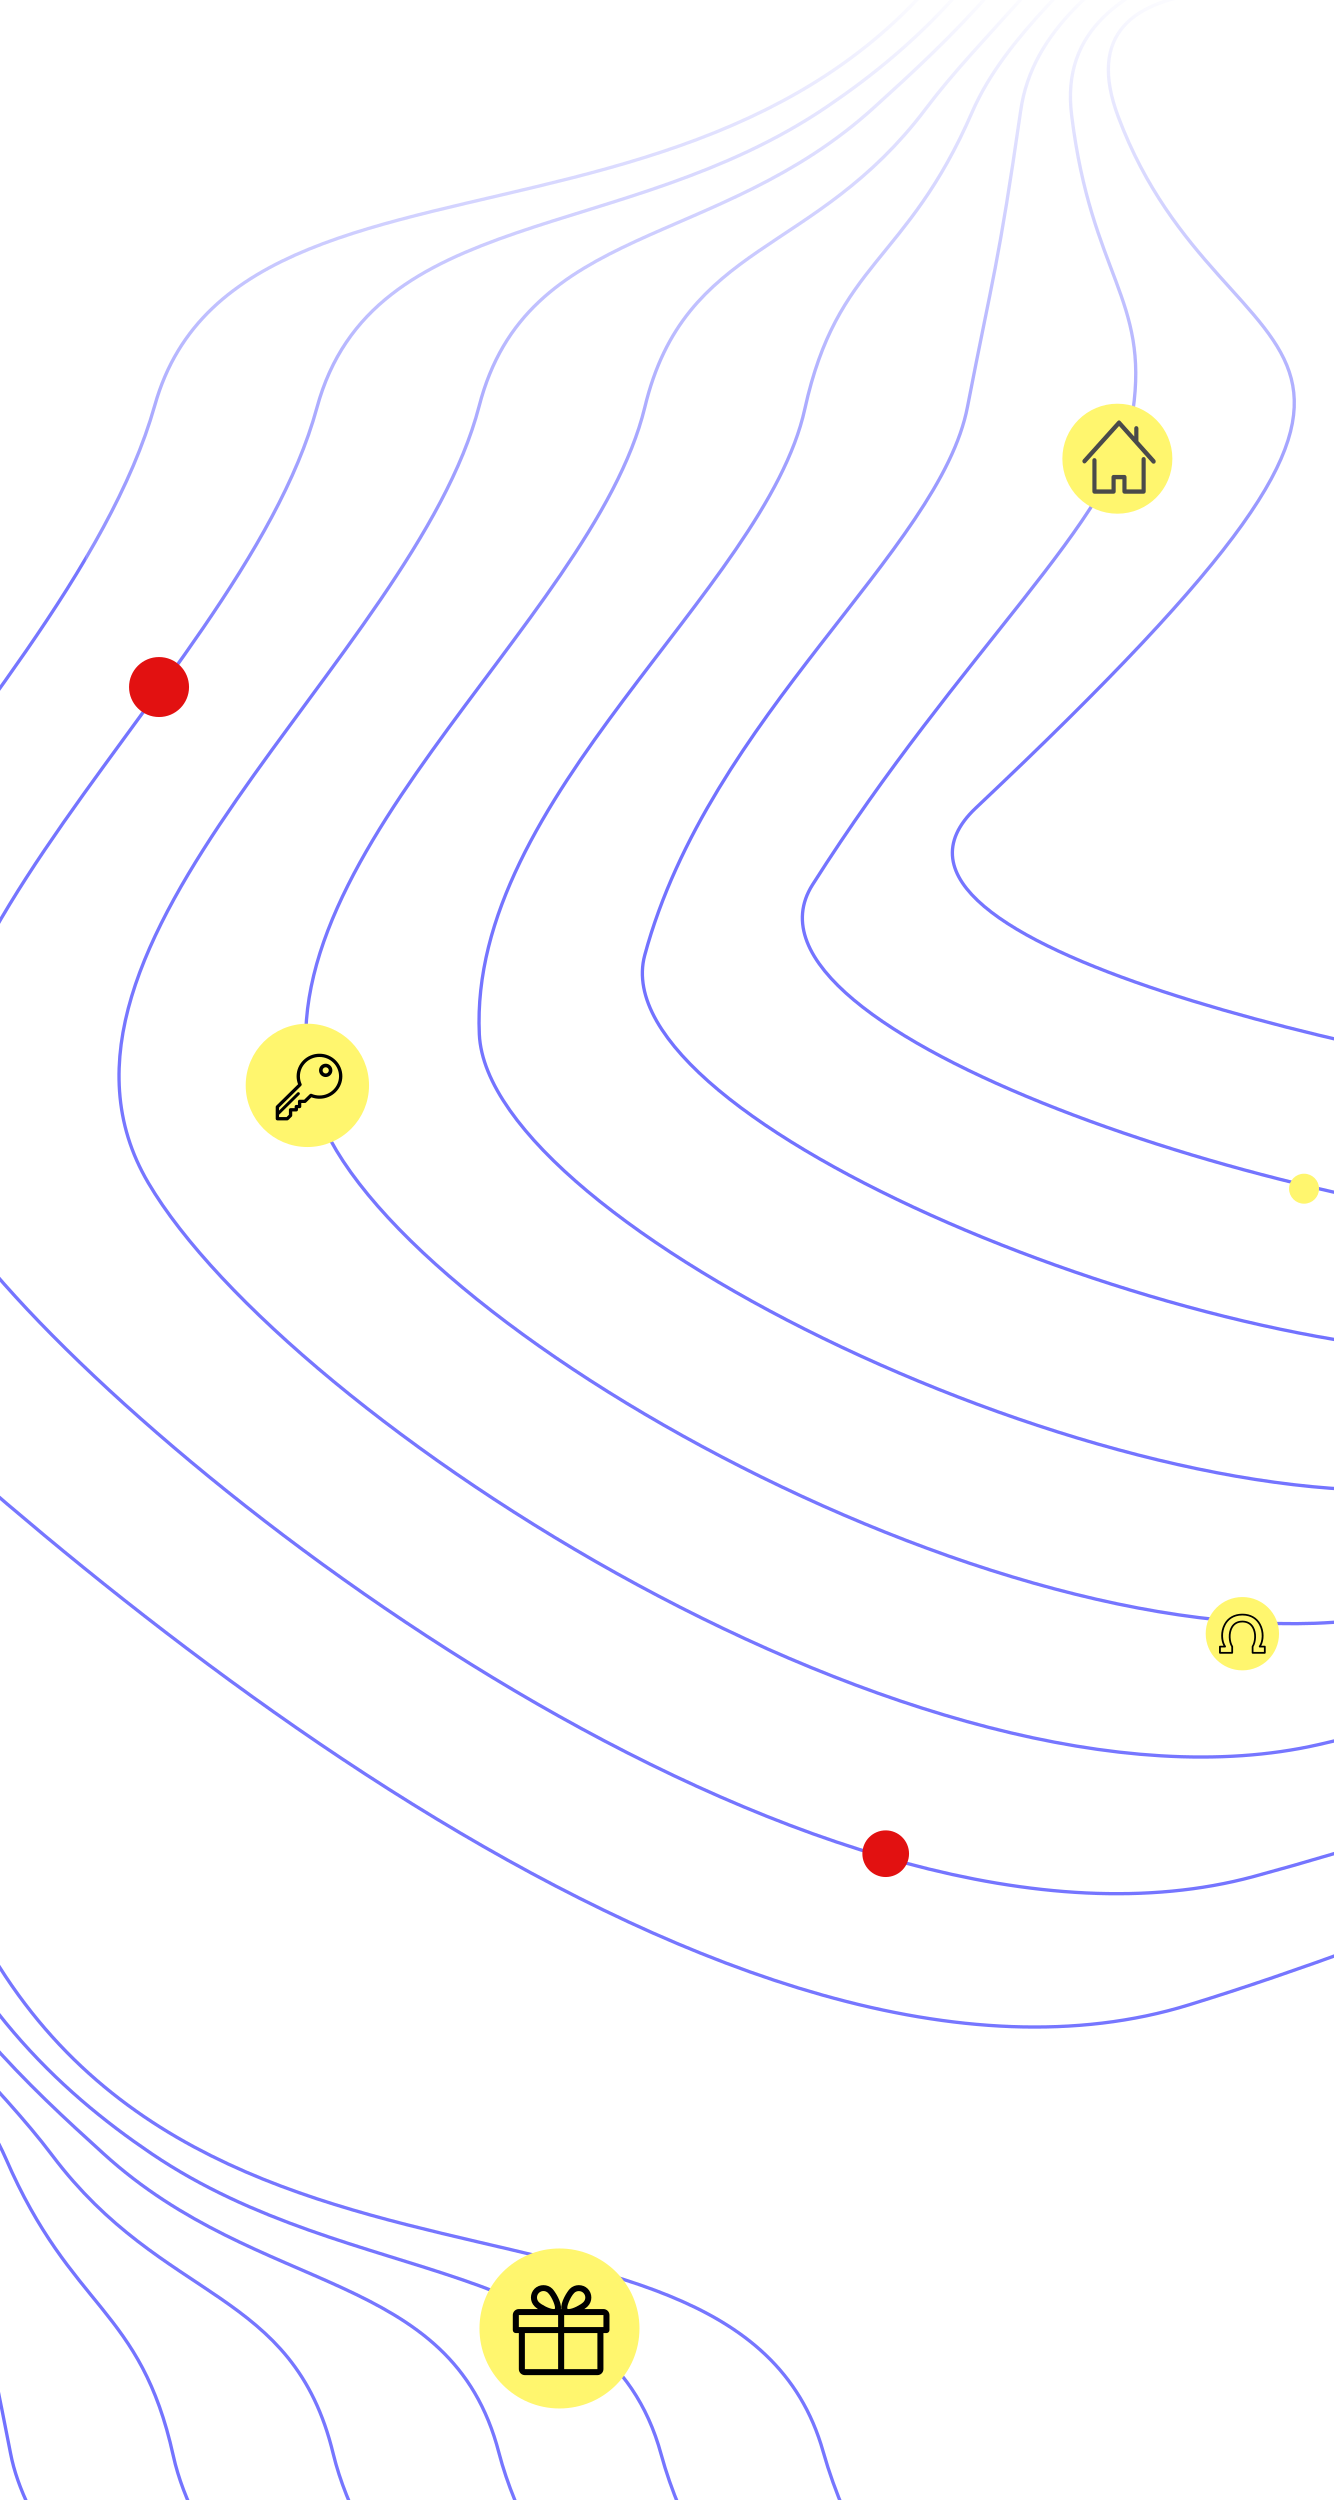
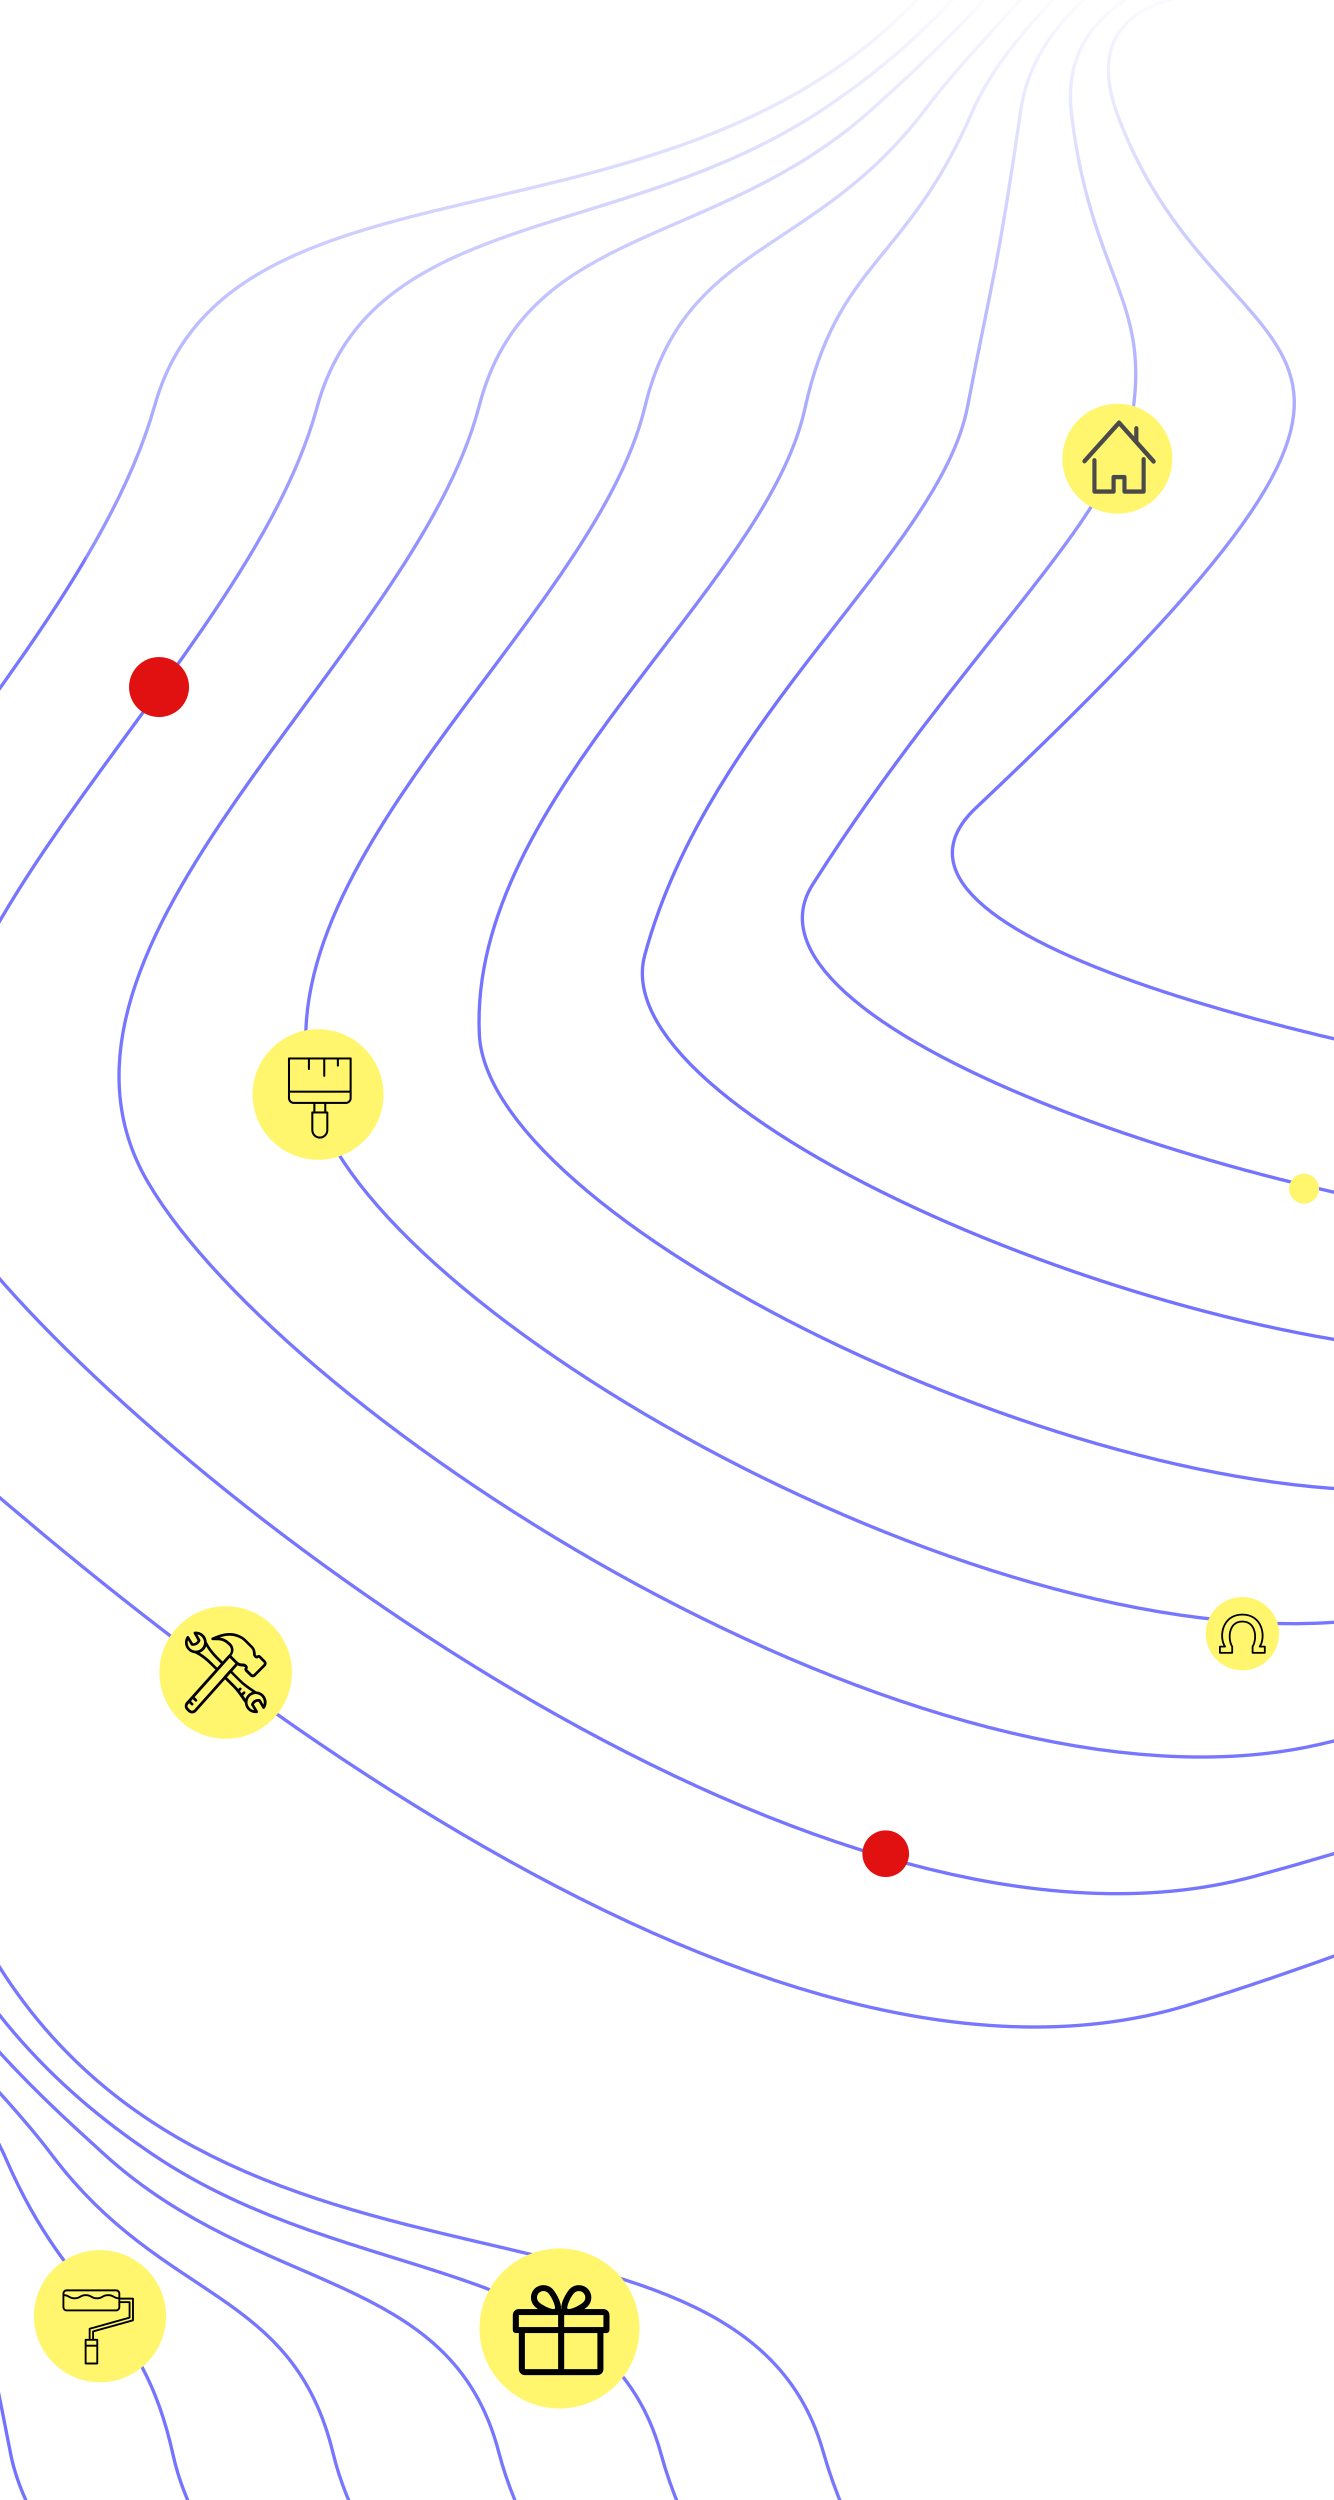
<svg xmlns="http://www.w3.org/2000/svg" xmlns:xlink="http://www.w3.org/1999/xlink" width="400" height="750" viewBox="0 0 400 750" version="1.1" id="svg250">
  <defs id="defs142">
    <linearGradient x1="0.5" y1="0.932" x2="0.5" y2="0" id="linearGradient-1">
      <stop stop-color="#FFFFFF" stop-opacity="0" offset="0%" id="stop137" />
      <stop stop-color="#FFFFFF" offset="100%" id="stop139" />
    </linearGradient>
    <linearGradient xlink:href="#linearGradient-1" id="linearGradient256" x1="146.202" y1="272.498" x2="146.202" y2="0" gradientTransform="scale(1.282473,0.7797435)" gradientUnits="userSpaceOnUse" />
    <linearGradient xlink:href="#linearGradient-1" id="linearGradient258" x1="146.202" y1="1222.81" x2="146.202" y2="950.312" gradientTransform="scale(1.282473,0.7797435)" gradientUnits="userSpaceOnUse" />
  </defs>
  <g id="3-вариант" style="fill:none;fill-rule:evenodd;stroke:none;stroke-width:1" transform="translate(25.7105,-5.888565)">
    <g id="Untitled-1" transform="matrix(-1,0,0,1,979,-224)" style="stroke:#3535ff">
      <path d="m 386.182,289.984 c 0,0 319.859,-123.099 283.07,-25.11 -32.497,86.761 -120.177,53.69 42.716,207.41 43.534,41.237 -126.309,76.758 -201.113,86.557 -74.804,9.799 -159.419,62.264 -179.448,-27.355 -20.03,-89.619 54.775,-241.502 54.775,-241.502 z" id="Shape" style="stroke-opacity:0.683" />
      <path d="m 361.453,248.87 c 0,0 204.027,-56.552 279.109,-31.44 27.544,9.187 45.906,21.437 42.642,47.161 -5.917,47.773 -23.259,54.919 -18.362,88.605 4.693,32.257 51.415,71.66 96.097,142.095 C 789.298,540 613.427,595.735 530.184,598.185 446.941,600.839 363.085,629.422 328.197,566.949 314.935,543.267 273.721,462.011 296.981,407.501 326.156,338.495 361.453,248.87 361.453,248.87 Z" id="path145" style="stroke-opacity:0.686" />
      <path d="m 337.073,206.818 c 0,0 239.867,-48.955 312.195,-0.204 25.335,17.134 45.767,32.229 49.24,56.502 6.742,46.711 8.377,49.771 15.937,88.731 8.173,43.04 77.436,92.811 96.846,164.611 13.485,50.179 -168.97,124.019 -261.116,119.328 -92.147,-4.692 -192.466,8.567 -225.361,-34.676 -24.518,-6.119 -109.309,-124.019 -74.575,-189.701 40.659,-76.696 86.834,-204.591 86.834,-204.591 z" id="path147" style="stroke-opacity:0.694" />
      <path d="m 312.443,166.251 c 0,0 275.562,-42.659 344.81,31.229 23.287,24.901 45.757,43.067 55.766,65.927 19.814,45.72 40.446,44.7 50.251,89.195 11.848,54.089 100.91,116.546 97.642,187.575 C 858.257,597.532 670.531,687.952 569.825,675.909 469.12,663.663 360.856,657.335 321.84,637.129 289.361,646.722 157.401,493.436 203.771,416.896 255.452,331.987 312.443,166.251 312.443,166.251 Z" id="path149" style="stroke-opacity:0.684" />
      <path d="m 287.246,124.511 c 0,0 311.929,-36.335 377.459,62.668 21.435,32.457 46.136,53.89 62.263,75.324 33.479,44.5 72.266,39.601 84.311,89.613 15.719,64.709 121.669,139.829 98.396,210.458 C 888.444,626.67 698.183,734.247 588.763,714.65 479.343,695.054 363.391,669.129 317.867,671.783 277.243,697.095 98.21,508.479 156.595,421.316 219.062,328.028 287.246,124.511 287.246,124.511 Z" id="path151" style="stroke-opacity:0.675" />
      <path d="m 263.434,83.23 c 0,0 348.801,-30.197 410.271,94.06 19.809,39.991 46.357,64.475 68.617,84.674 47.174,43.051 104.355,34.482 118.65,89.775 19.605,75.493 141.318,161.595 99.249,233.007 C 919.172,654.525 727.209,780.21 609.172,753.277 491.135,726.345 363.908,674.928 315.305,706.758 262.209,741.647 40.226,523.739 110.68,426.007 183.994,324.194 263.434,83.23 263.434,83.23 Z" id="path153" style="stroke-opacity:0.674" />
      <path d="m 239.019,42.401 c 0,0 385.718,-23.879 442.657,125.516 18.163,47.553 46.735,74.902 75.103,94.086 60.817,41.227 136.328,29.389 152.859,90.209 23.47,86.331 161.022,182.05 99.797,255.931 C 948.414,681.821 755.351,827.134 628.615,792.847 501.879,758.559 368.408,691.005 312.285,742.436 253.305,796.52 -18.126,539.569 64.528,431.196 148.202,320.986 239.019,42.401 239.019,42.401 Z" id="path155" style="stroke-opacity:0.676" />
      <path d="m 214.041,0.479 c 0,0 423.13,-17.352 475.383,156.78 52.253,174.132 241.468,97.171 268.819,194.138 27.351,97.171 181.254,201.691 100.629,278.856 C 978.247,707.418 783.317,873.181 647.989,831.332 512.661,789.687 373.251,704.969 308.546,777.234 243.842,849.5 -77.231,554.517 17.274,435.503 111.78,316.489 214.041,0.479 214.041,0.479 Z" id="path157" style="stroke-opacity:0.675" />
    </g>
    <g id="g174" transform="translate(-737,390)" style="stroke:#3535ff">
      <path d="m 361.453,248.87 c 0,0 204.027,-56.552 279.109,-31.44 27.544,9.187 45.906,21.437 42.642,47.161 -5.917,47.773 -23.259,54.919 -18.362,88.605 4.693,32.257 51.415,71.66 96.097,142.095 C 789.298,540 613.427,595.735 530.184,598.185 446.941,600.839 363.085,629.422 328.197,566.949 314.935,543.267 273.721,462.011 296.981,407.501 326.156,338.495 361.453,248.87 361.453,248.87 Z" id="path160" style="stroke-opacity:0.686" />
      <path d="m 337.073,206.818 c 0,0 239.867,-48.955 312.195,-0.204 25.335,17.134 45.767,32.229 49.24,56.502 6.742,46.711 8.377,49.771 15.937,88.731 8.173,43.04 77.436,92.811 96.846,164.611 13.485,50.179 -168.97,124.019 -261.116,119.328 -92.147,-4.692 -192.466,8.567 -225.361,-34.676 -24.518,-6.119 -109.309,-124.019 -74.575,-189.701 40.659,-76.696 86.834,-204.591 86.834,-204.591 z" id="path162" style="stroke-opacity:0.694" />
      <path d="m 312.443,166.251 c 0,0 275.562,-42.659 344.81,31.229 23.287,24.901 45.757,43.067 55.766,65.927 19.814,45.72 40.446,44.7 50.251,89.195 11.848,54.089 100.91,116.546 97.642,187.575 C 858.257,597.532 670.531,687.952 569.825,675.909 469.12,663.663 360.856,657.335 321.84,637.129 289.361,646.722 157.401,493.436 203.771,416.896 255.452,331.987 312.443,166.251 312.443,166.251 Z" id="path164" style="stroke-opacity:0.684" />
      <path d="m 287.246,124.511 c 0,0 311.929,-36.335 377.459,62.668 21.435,32.457 46.136,53.89 62.263,75.324 33.479,44.5 72.266,39.601 84.311,89.613 15.719,64.709 121.669,139.829 98.396,210.458 C 888.444,626.67 698.183,734.247 588.763,714.65 479.343,695.054 363.391,669.129 317.867,671.783 277.243,697.095 98.21,508.479 156.595,421.316 219.062,328.028 287.246,124.511 287.246,124.511 Z" id="path166" style="stroke-opacity:0.675" />
      <path d="m 263.434,83.23 c 0,0 348.801,-30.197 410.271,94.06 19.809,39.991 46.357,64.475 68.617,84.674 47.174,43.051 104.355,34.482 118.65,89.775 19.605,75.493 141.318,161.595 99.249,233.007 C 919.172,654.525 727.209,780.21 609.172,753.277 491.135,726.345 363.908,674.928 315.305,706.758 262.209,741.647 40.226,523.739 110.68,426.007 183.994,324.194 263.434,83.23 263.434,83.23 Z" id="path168" style="stroke-opacity:0.674" />
      <path d="m 239.019,42.401 c 0,0 385.718,-23.879 442.657,125.516 18.163,47.553 46.735,74.902 75.103,94.086 60.817,41.227 136.328,29.389 152.859,90.209 23.47,86.331 161.022,182.05 99.797,255.931 C 948.414,681.821 755.351,827.134 628.615,792.847 501.879,758.559 368.408,691.005 312.285,742.436 253.305,796.52 -18.126,539.569 64.528,431.196 148.202,320.986 239.019,42.401 239.019,42.401 Z" id="path170" style="stroke-opacity:0.676" />
      <path d="m 214.041,0.479 c 0,0 423.13,-17.352 475.383,156.78 52.253,174.132 241.468,97.171 268.819,194.138 27.351,97.171 181.254,201.691 100.629,278.856 C 978.247,707.418 783.317,873.181 647.989,831.332 512.661,789.687 373.251,704.969 308.546,777.234 243.842,849.5 -77.231,554.517 17.274,435.503 111.78,316.489 214.041,0.479 214.041,0.479 Z" id="path172" style="stroke-opacity:0.675" />
    </g>
    <rect id="Rectangle-2" x="0" y="0" width="375" height="228" style="fill:url(#linearGradient256)" />
    <rect id="rect177" transform="matrix(1,0,0,-1,0,1710)" x="0" y="741" width="375" height="228" style="fill:url(#linearGradient258)" />
    <circle id="Oval-2" cx="309.5" cy="143.5" r="16.5" style="fill:#fff66e" />
-     <circle id="circle180" cx="66.5" cy="331.5" r="18.5" style="fill:#fff66e" />
    <circle id="circle182" cx="22" cy="212" r="9" style="fill:#e21111" />
    <circle id="circle184" cx="365.5" cy="362.5" r="4.5" style="fill:#fff66e" />
    <circle id="circle186" cx="240" cy="562" r="7" style="fill:#e21111" />
    <circle id="circle188" cx="41.5" cy="841.5" r="4.5" style="fill:#fff66e" />
    <circle id="circle190" cx="347" cy="496" r="11" style="fill:#fff66e" />
    <circle id="circle192" cx="142.131" cy="704.432" r="24" style="fill:#fff66e" />
    <g id="house-outline" transform="translate(299,132)" style="fill:#4a4a4a;fill-rule:nonzero">
      <path d="m 18.388,11 c -0.358,0 -0.635,0.287 -0.635,0.662 v 9.038 h -4.502 v -3.691 c 0,-0.346 -0.277,-0.649 -0.612,-0.649 H 9.384 c -0.358,0 -0.646,0.303 -0.646,0.649 v 3.691 H 4.247 v -8.738 c 0,-0.349 -0.277,-0.639 -0.635,-0.639 C 3.277,11.323 3,11.613 3,11.962 v 9.4 C 3,21.71 3.277,22 3.612,22 H 9.384 C 9.719,22 9.996,21.71 9.996,21.361 v -3.691 h 2.009 v 3.691 C 12.004,21.71 12.281,22 12.639,22 h 5.749 C 18.723,22 19,21.71 19,21.361 V 11.662 C 19,11.287 18.723,11 18.388,11 Z" id="path194" />
      <path d="M 21.82,11.819 16.817,6.232 V 2.423 c 0,-0.397 -0.288,-0.703 -0.646,-0.703 -0.334,0 -0.611,0.306 -0.611,0.703 V 4.835 L 11.433,0.219 C 11.307,0.077 11.156,0 11.007,0 c -0.173,0 -0.323,0.079 -0.45,0.219 L 0.193,11.742 c -0.249,0.276 -0.265,0.719 0,0.974 0.23,0.295 0.627,0.276 0.876,0 L 11.007,1.693 20.921,12.82 C 21.025,12.934 21.175,13 21.371,13 c 0.173,0 0.323,-0.066 0.45,-0.18 0.231,-0.257 0.248,-0.722 0,-1.001 z" id="path196" />
    </g>
-     <g id="key-(1)" transform="translate(57,322)" style="fill:#000000;fill-rule:nonzero">
-       <path d="M 13.134,0 C 9.347,0 6.267,3.032 6.267,6.76 c 0,0.829 0.15,1.634 0.445,2.399 L 0.147,15.622 C 0.053,15.715 0,15.84 0,15.971 v 3.537 C 0,19.779 0.224,20 0.5,20 H 3.461 c 0.133,0 0.26,-0.052 0.354,-0.144 l 0.998,-0.981 c 0.094,-0.092 0.147,-0.218 0.147,-0.349 v -1.206 h 1.224 c 0.276,0 0.5,-0.221 0.5,-0.493 v -0.483 h 0.49 c 0.276,0 0.5,-0.221 0.5,-0.493 v -1.06 H 8.751 c 0.133,0 0.26,-0.052 0.354,-0.144 l 1.592,-1.567 c 0.777,0.291 1.595,0.438 2.437,0.438 C 16.92,13.519 20,10.487 20,6.76 20,3.032 16.92,0 13.134,0 Z m 0,12.534 c -0.819,0 -1.611,-0.163 -2.355,-0.484 -0.192,-0.083 -0.409,-0.037 -0.55,0.099 -0.002,0.001 -0.003,0.003 -0.005,0.004 L 8.544,13.807 H 7.174 c -0.276,0 -0.5,0.221 -0.5,0.493 v 1.06 h -0.49 c -0.276,0 -0.5,0.221 -0.5,0.493 v 0.483 H 4.459 c -0.276,0 -0.5,0.221 -0.5,0.493 v 1.494 l -0.704,0.692 H 1.001 V 18.319 L 7.117,12.297 c 0.176,-0.173 0.176,-0.454 0,-0.627 -0.176,-0.173 -0.461,-0.173 -0.637,0 L 1.001,17.065 v -0.89 L 7.655,9.624 c 0.002,-0.001 0.003,-0.003 0.004,-0.004 C 7.797,9.48 7.844,9.267 7.759,9.077 7.433,8.346 7.268,7.566 7.268,6.76 c 0,-3.184 2.631,-5.774 5.866,-5.774 3.234,0 5.866,2.59 5.866,5.774 -7.9e-5,3.184 -2.631,5.774 -5.866,5.774 z" id="path199" />
-       <path d="m 15,3 c -1.103,0 -2,0.897 -2,2 0,1.103 0.897,2 2,2 1.103,0 2,-0.897 2,-2 0,-1.103 -0.897,-2 -2,-2 z m 0,2.932 c -0.514,0 -0.932,-0.418 -0.932,-0.932 0,-0.514 0.418,-0.932 0.932,-0.932 0.514,0 0.932,0.418 0.932,0.932 0,0.514 -0.418,0.932 -0.932,0.932 z" id="path201" />
-     </g>
+     <g id="key-(1)" transform="translate(57,322)" style="fill:#000000;fill-rule:nonzero" />
    <circle id="circle204" cx="32.5" cy="836.5" r="18.5" style="fill:#fff66e" />
    <g id="horseshoe" transform="translate(340,490)" style="fill:#000000;fill-rule:nonzero">
      <path d="M 13.729,9.604 H 12.665 C 13.53,8.036 13.699,5.326 12.492,3.092 11.415,1.098 9.463,0 7,0 4.537,0 2.585,1.098 1.509,3.092 0.304,5.326 0.475,8.022 1.335,9.604 H 0.271 C 0.121,9.604 0,9.721 0,9.865 V 11.739 C 0,11.883 0.121,12 0.271,12 H 3.946 c 0.149,0 0.271,-0.117 0.271,-0.261 0.002,-0.018 0.002,-0.035 0,-0.053 v -1.83 c 0,-0.048 -0.014,-0.096 -0.041,-0.137 C 3.363,8.451 3.119,5.874 4.084,4.203 4.697,3.152 5.67,2.613 7,2.613 c 1.33,0 2.303,0.538 2.923,1.597 0.966,1.67 0.735,4.25 -0.078,5.516 -0.027,0.042 -0.041,0.09 -0.041,0.139 V 11.739 C 9.805,11.883 9.926,12 10.076,12 h 3.653 C 13.879,12 14,11.883 14,11.739 V 9.865 C 14,9.721 13.879,9.604 13.729,9.604 Z M 13.459,11.477 H 10.331 V 9.938 C 11.214,8.502 11.45,5.786 10.396,3.957 9.697,2.744 8.521,2.091 7,2.091 c -1.521,0 -2.697,0.653 -3.388,1.866 C 2.558,5.786 2.8,8.502 3.677,9.938 V 11.477 H 0.542 V 10.127 H 1.819 c 0.149,-0.002 0.27,-0.118 0.27,-0.263 0,-0.053 -0.017,-0.104 -0.049,-0.148 C 1.076,8.386 0.783,5.569 1.987,3.332 2.683,2.051 4.115,0.523 7,0.523 c 2.886,0 4.317,1.529 5.013,2.81 1.208,2.237 0.916,5.053 -0.048,6.38 -0.085,0.119 -0.055,0.282 0.068,0.364 0.045,0.03 0.099,0.047 0.153,0.047 h 1.277 z" id="path206" />
    </g>
    <g id="gift" transform="translate(51,712)" style="fill:#000000;fill-rule:nonzero">
      <path d="m 104.319,-13.394 h -5.735 c 0.411,-0.279 0.765,-0.557 1.011,-0.806 1.461,-1.462 1.461,-3.841 0,-5.303 -1.419,-1.42 -3.895,-1.422 -5.316,0 -0.785,0.784 -2.871,3.976 -2.583,6.108 h -0.131 c 0.286,-2.132 -1.798,-5.324 -2.583,-6.108 -1.421,-1.422 -3.897,-1.42 -5.316,0 -1.461,1.462 -1.461,3.841 -0.002,5.303 0.248,0.249 0.602,0.526 1.013,0.806 h -5.735 c -0.999,0 -1.812,0.809 -1.812,1.802 v 4.506 c 0,0.497 0.406,0.901 0.906,0.901 h 0.906 V 4.629 c 0,0.993 0.814,1.802 1.812,1.802 H 102.507 c 0.999,0 1.812,-0.809 1.812,-1.802 V -6.185 h 0.906 c 0.5,0 0.906,-0.404 0.906,-0.901 v -4.506 c 0,-0.993 -0.814,-1.802 -1.812,-1.802 z m -19.367,-4.838 c 0.368,-0.368 0.856,-0.57 1.374,-0.57 0.517,0 1.004,0.202 1.372,0.57 1.222,1.222 2.436,4.344 2.014,4.778 0,0 -0.076,0.059 -0.335,0.059 -1.252,0 -3.643,-1.294 -4.424,-2.076 -0.759,-0.761 -0.759,-2.001 0,-2.761 z m 5.773,22.861 h -9.969 V -6.185 h 9.969 z m 0,-12.617 h -11.781 v -3.605 h 10.433 1.349 z m 4.839,-10.245 c 0.736,-0.734 2.012,-0.732 2.746,0 0.759,0.761 0.759,2.001 0,2.761 -0.781,0.782 -3.172,2.076 -4.424,2.076 -0.259,0 -0.335,-0.058 -0.337,-0.059 -0.42,-0.434 0.794,-3.556 2.015,-4.778 z M 102.506,4.629 H 92.538 V -6.185 h 9.969 z m 1.812,-12.617 H 92.538 v -3.605 h 1.349 10.433 z" id="path209" />
    </g>
    <g id="building" transform="translate(21,824)" style="fill:#000000;fill-rule:nonzero">
      <path d="M 17.6,21 H 6.4 C 6.179,21 6,21.224 6,21.5 v 1 C 6,22.776 6.179,23 6.4,23 6.621,23 6.8,22.776 6.8,22.5 V 22 H 17.6 C 17.821,22 18,21.776 18,21.5 18,21.224 17.821,21 17.6,21 Z" id="path212" />
      <path d="M 8,8.75 C 8,8.888 8.149,9 8.333,9 H 9.667 C 9.851,9 10,8.888 10,8.75 V 7.25 C 10,7.112 9.851,7 9.667,7 H 8.333 C 8.149,7 8,7.112 8,7.25 V 8.75 Z M 8.667,7.5 H 9.333 V 8.5 H 8.667 Z" id="path214" />
      <path d="M 5.571,5 H 0.429 C 0.192,5 0,5.163 0,5.364 V 12.636 C 0,12.837 0.192,13 0.429,13 0.665,13 0.857,12.837 0.857,12.636 V 5.727 H 5.571 C 5.808,5.727 6,5.564 6,5.364 6,5.163 5.808,5 5.571,5 Z" id="path216" />
      <path d="M 18,17.75 C 18,17.888 18.149,18 18.333,18 h 1.333 C 19.851,18 20,17.888 20,17.75 V 16.25 C 20,16.112 19.851,16 19.667,16 H 18.333 C 18.149,16 18,16.112 18,16.25 Z m 0.667,-1.25 h 0.667 v 1 h -0.667 z" id="path218" />
      <path d="M 1.5,14 C 0.017,14 0,18.826 0,18.875 c 0,0.906 0.516,1.663 1.2,1.837 v 1.913 C 1.2,22.832 1.334,23 1.5,23 1.666,23 1.8,22.832 1.8,22.625 V 20.712 C 2.484,20.538 3,19.781 3,18.875 3,18.826 2.983,14 1.5,14 Z m 0,6 c -0.496,0 -0.9,-0.505 -0.9,-1.125 0,-1.868 0.401,-4.125 0.9,-4.125 0.499,0 0.9,2.257 0.9,4.125 0,0.62 -0.404,1.125 -0.9,1.125 z" id="path220" />
      <path d="M 3.667,12 H 2.333 C 2.149,12 2,12.112 2,12.25 v 0.5 c 0,0.138 0.149,0.25 0.333,0.25 0.184,0 0.333,-0.112 0.333,-0.25 v -0.25 h 0.667 v 1.25 C 3.333,13.888 3.483,14 3.667,14 3.851,14 4,13.888 4,13.75 V 12.25 C 4,12.112 3.851,12 3.667,12 Z" id="path222" />
      <path d="m 18.333,9 h 1.333 C 19.851,9 20,8.888 20,8.75 V 7.25 C 20,7.112 19.851,7 19.667,7 H 18.333 C 18.149,7 18,7.112 18,7.25 V 8.75 C 18,8.888 18.149,9 18.333,9 Z m 0.333,-1.5 h 0.667 v 1 h -0.667 z" id="path224" />
      <path d="M 3.667,7 H 2.333 C 2.149,7 2,7.112 2,7.25 V 8.75 C 2,8.888 2.149,9 2.333,9 H 3.667 C 3.851,9 4,8.888 4,8.75 V 7.25 C 4,7.112 3.851,7 3.667,7 Z M 3.333,8.5 H 2.667 V 7.5 h 0.667 v 1 z" id="path226" />
      <path d="M 12,8.75 C 12,8.888 12.149,9 12.333,9 h 1.333 C 13.851,9 14,8.888 14,8.75 V 7.25 C 14,7.112 13.851,7 13.667,7 H 12.333 C 12.149,7 12,7.112 12,7.25 Z m 0.667,-1.25 h 0.667 v 1 h -0.667 z" id="path228" />
      <path d="M 22.571,5 H 17.429 C 17.192,5 17,5.168 17,5.375 c 0,0.207 0.192,0.375 0.429,0.375 h 4.714 V 20.819 C 22.008,20.777 21.866,20.75 21.714,20.75 c -0.074,0 -0.148,0.006 -0.22,0.017 -0.296,-0.466 -0.858,-0.767 -1.494,-0.767 -0.636,0 -1.198,0.301 -1.494,0.767 -0.072,-0.011 -0.146,-0.017 -0.22,-0.017 -0.709,0 -1.286,0.505 -1.286,1.125 0,0.62 0.577,1.125 1.286,1.125 h 3.429 C 22.423,23 23,22.495 23,21.875 V 5.375 C 23,5.168 22.808,5 22.571,5 Z m -0.857,17.25 h -3.429 c -0.236,0 -0.429,-0.168 -0.429,-0.375 0,-0.207 0.192,-0.375 0.429,-0.375 0.082,0 0.16,0.021 0.232,0.061 0.117,0.066 0.264,0.078 0.393,0.032 0.129,-0.046 0.225,-0.144 0.256,-0.263 C 19.258,20.989 19.601,20.75 20,20.75 c 0.399,0 0.742,0.239 0.832,0.581 0.031,0.119 0.127,0.217 0.256,0.263 0.129,0.046 0.276,0.034 0.393,-0.032 0.279,-0.158 0.661,0.035 0.661,0.314 -5e-5,0.207 -0.192,0.375 -0.429,0.375 z" id="path230" />
      <path d="m 12.333,4 h 1.333 C 13.851,4 14,3.888 14,3.75 V 2.25 C 14,2.112 13.851,2 13.667,2 H 12.333 C 12.149,2 12,2.112 12,2.25 V 3.75 C 12,3.888 12.149,4 12.333,4 Z m 0.333,-1.5 h 0.667 v 1 h -0.667 z" id="path232" />
      <path d="M 12,13.75 C 12,13.888 12.149,14 12.333,14 h 1.333 C 13.851,14 14,13.888 14,13.75 V 12.25 C 14,12.112 13.851,12 13.667,12 H 12.333 C 12.149,12 12,12.112 12,12.25 Z m 0.667,-1.25 h 0.667 v 1 h -0.667 z" id="path234" />
      <path d="M 8.333,4 H 9.667 C 9.851,4 10,3.888 10,3.75 V 2.25 C 10,2.112 9.851,2 9.667,2 H 8.333 C 8.149,2 8,2.112 8,2.25 V 3.75 C 8,3.888 8.149,4 8.333,4 Z M 8.667,2.5 h 0.667 v 1 H 8.667 Z" id="path236" />
      <path d="M 12.145,18.14 C 12.055,18.235 12,18.366 12,18.497 c 0,0.131 0.055,0.262 0.145,0.357 C 12.24,18.945 12.37,19 12.5,19 12.63,19 12.76,18.945 12.855,18.854 12.945,18.759 13,18.628 13,18.497 c 0,-0.131 -0.055,-0.262 -0.145,-0.357 -0.19,-0.186 -0.52,-0.186 -0.71,0 z" id="path238" />
      <path d="M 8,13.75 C 8,13.888 8.149,14 8.333,14 H 9.667 C 9.851,14 10,13.888 10,13.75 V 12.25 C 10,12.112 9.851,12 9.667,12 H 8.333 C 8.149,12 8,12.112 8,12.25 v 1.5 z m 0.667,-1.25 h 0.667 v 1 H 8.667 Z" id="path240" />
      <path d="m 7,16.417 c 0,0.23 0.157,0.417 0.35,0.417 H 8.4 v 3.75 C 8.4,20.813 8.557,21 8.75,21 8.943,21 9.1,20.813 9.1,20.583 v -3.75 h 2.8 v 3.75 C 11.9,20.813 12.057,21 12.25,21 12.443,21 12.6,20.813 12.6,20.583 v -3.75 h 1.05 C 13.843,16.833 14,16.647 14,16.417 14,16.187 13.843,16 13.65,16 H 7.35 C 7.157,16 7,16.187 7,16.417 Z" id="path242" />
      <path d="M 18,13.75 C 18,13.888 18.149,14 18.333,14 h 1.333 C 19.851,14 20,13.888 20,13.75 V 12.25 C 20,12.112 19.851,12 19.667,12 H 18.333 C 18.149,12 18,12.112 18,12.25 Z m 0.667,-1.25 h 0.667 v 1 h -0.667 z" id="path244" />
      <path d="M 17.607,0 H 7.393 C 7.176,0 7,0.174 7,0.389 V 20.611 C 7,20.826 7.176,21 7.393,21 7.61,21 7.786,20.826 7.786,20.611 V 0.778 h 9.429 V 20.611 C 17.214,20.826 17.39,21 17.607,21 17.824,21 18,20.826 18,20.611 V 0.389 C 18,0.174 17.824,0 17.607,0 Z" id="path246" />
    </g>
  </g>
+   <ellipse style="fill:#fff66e;stroke-width:1.06" id="circle63" cx="95.415" cy="328.348" rx="19.639" ry="19.588" />
+   <path d="m 88.128,331.183 h 5.875 v 2.249 h -0.307 c -0.169,0 -0.307,0.112 -0.307,0.281 v 5.315 c 0,1.411 1.144,2.555 2.555,2.555 1.411,0 2.555,-1.144 2.555,-2.555 v -5.315 c 0,-0.169 -0.137,-0.281 -0.307,-0.281 H 97.887 v -2.249 h 5.875 c 0.958,5e-4 1.736,-0.776 1.737,-1.734 v -11.937 c 0,-0.169 -0.137,-0.281 -0.307,-0.281 H 86.698 c -0.169,0 -0.307,0.112 -0.307,0.281 v 11.937 c 0,0.959 0.779,1.735 1.737,1.734 z m 9.758,7.845 c 0,1.073 -0.869,1.942 -1.941,1.942 -1.072,0 -1.941,-0.87 -1.941,-1.942 v -4.983 h 3.883 v 4.983 z m -0.613,-5.596 H 94.617 v -2.249 h 2.657 z m 6.489,-2.862 H 88.128 c -0.62,0.001 -1.123,-0.501 -1.124,-1.121 v -1.639 h 17.882 v 1.639 c 0,0.62 -0.504,1.122 -1.124,1.121 z M 92.369,317.844 v 2.862 c 0,0.169 0.137,0.307 0.307,0.307 0.169,0 0.307,-0.137 0.307,-0.307 v -2.862 h 3.985 v 4.906 c 0,0.169 0.137,0.307 0.307,0.307 0.169,0 0.307,-0.137 0.307,-0.307 v -4.906 h 3.474 v 1.84 c 0,0.169 0.137,0.307 0.307,0.307 0.169,0 0.306,-0.137 0.306,-0.307 v -1.84 h 3.219 v 9.353 H 87.004 v -9.353 z" id="path77" style="stroke-width:1.06" />
+   <circle style="fill:#fff66e;stroke-width:1.072" id="circle49" cx="29.996" cy="694.865" r="19.824" />
+   <path d="m 39.883,689.308 h -3.808 v -1.244 c -0.007,-0.685 -0.552,-1.237 -1.222,-1.235 h -14.885 c -0.668,0 -1.224,0.551 -1.224,1.235 v 4.103 c 0.007,0.687 0.553,1.241 1.224,1.241 h 14.885 c 0.671,-4.6e-4 1.216,-0.554 1.222,-1.241 v -1.238 h 2.516 v 4.14 l -11.761,3.28 c -0.123,0.033 -0.21,0.146 -0.213,0.276 v 3.031 h -0.938 c -0.154,0 -0.273,0.15 -0.273,0.308 v 7.086 c 0,0.153 0.116,0.279 0.266,0.281 0,6e-5 0.005,6e-5 0.008,6e-5 h 3.484 c 0.154,0 0.296,-0.123 0.296,-0.281 v -7.086 c -0.007,-0.166 -0.135,-0.299 -0.296,-0.308 h -0.961 v -2.012 l 11.76,-3.28 c 0.123,-0.034 0.21,-0.146 0.213,-0.276 v -6.498 c -0.011,-0.16 -0.136,-0.285 -0.292,-0.283 z m -19.915,-1.907 h 14.885 c 0.361,-0.005 0.657,0.293 0.663,0.663 v 1.134 c -0.606,-0.045 -0.918,-0.233 -1.265,-0.43 -0.422,-0.24 -0.903,-0.513 -1.813,-0.513 -0.91,0 -1.39,0.272 -1.812,0.513 -0.398,0.227 -0.775,0.441 -1.54,0.441 -0.765,0 -1.141,-0.214 -1.539,-0.441 -0.422,-0.24 -0.901,-0.513 -1.811,-0.513 -0.91,0 -1.389,0.273 -1.811,0.513 -0.398,0.227 -0.774,0.441 -1.539,0.441 -0.765,0 -1.147,-0.214 -1.545,-0.441 -0.377,-0.215 -0.792,-0.454 -1.537,-0.503 v -0.201 c 0.007,-0.37 0.303,-0.665 0.665,-0.663 z m 14.885,5.435 h -14.885 c -0.363,-5e-5 -0.659,-0.298 -0.665,-0.669 v -3.33 c 0.606,0.045 0.919,0.233 1.266,0.43 0.422,0.24 0.904,0.513 1.814,0.513 0.91,0 1.39,-0.272 1.812,-0.513 0.398,-0.227 0.775,-0.441 1.54,-0.441 0.765,0 1.141,0.214 1.539,0.441 0.422,0.24 0.901,0.513 1.811,0.513 0.91,0 1.389,-0.272 1.811,-0.513 0.398,-0.227 0.774,-0.441 1.539,-0.441 0.765,0 1.146,0.214 1.544,0.441 0.377,0.214 0.791,0.454 1.537,0.503 v 2.397 c -0.005,0.371 -0.3,0.668 -0.663,0.669 h -1e-4 z m -8.888,15.924 v -4.768 h 2.935 v 4.768 z m 2.935,-5.34 h -2.935 v -1.192 h 2.935 z m 10.715,-7.55 -11.76,3.28 c -0.123,0.033 -0.21,0.146 -0.213,0.276 v 2.23 h -0.466 v -2.813 l 11.76,-3.28 c 0.123,-0.034 0.21,-0.146 0.213,-0.276 v -4.648 c -0.007,-0.16 -0.136,-0.285 -0.292,-0.283 h -2.783 v -0.477 h 3.541 z" id="path74-4" style="stroke-width:1.072" />
+   <circle style="fill:#fff66e;stroke-width:0.585" id="circle72" cx="67.704" cy="501.751" r="19.883" />
+   <path d="m 78.588,508.017 c -0.51,-0.359 -1.099,-0.552 -1.694,-0.583 -2.242,-1.468 -3.711,-2.569 -4.568,-3.426 l -2.634,-2.633 1.598,-1.789 c 0.303,0.171 0.628,0.284 0.954,0.33 0.246,0.041 0.409,0.041 0.573,0.041 0.327,0 0.409,0 0.737,0.286 -0.164,0.123 -0.246,0.327 -0.246,0.532 0,0.205 0.082,0.45 0.246,0.614 l 1.432,1.432 c 0.205,0.245 0.532,0.368 0.86,0.368 0.327,0 0.655,-0.123 0.859,-0.409 l 2.906,-2.905 c 0.246,-0.205 0.368,-0.532 0.368,-0.859 0,-0.327 -0.123,-0.614 -0.368,-0.859 l -1.433,-1.432 c -0.164,-0.164 -0.368,-0.245 -0.573,-0.245 -0.205,0 -0.409,0.123 -0.573,0.245 -0.327,-0.286 -0.327,-0.368 -0.327,-0.696 0,-0.164 0,-0.368 -0.082,-0.614 -0.082,-0.573 -0.368,-1.146 -0.819,-1.596 l -1.473,-1.473 c -0.859,-0.859 -1.269,-1.268 -2.374,-1.759 -2.374,-1.105 -4.789,-0.9 -8.308,0.696 -0.205,0.082 -0.286,0.245 -0.246,0.45 0.041,0.205 0.205,0.327 0.409,0.327 h 0.532 c 1.801,0 2.742,0 4.379,1.637 0.717,0.717 0.737,1.815 0.095,2.624 -0.087,0.013 -0.152,0.052 -0.218,0.117 l -1.818,2.029 -1.374,-1.374 c -1.51,-1.51 -2.573,-2.939 -3.391,-4.53 -0.043,-0.805 -0.366,-1.558 -0.948,-2.14 -0.696,-0.696 -1.678,-1.023 -2.66,-0.941 -0.123,0.041 -0.246,0.123 -0.286,0.205 -0.082,0.123 -0.082,0.286 0,0.409 l 1.146,2.046 c -0.246,0.532 -0.819,0.859 -1.392,0.818 l -1.187,-1.964 c -0.041,-0.123 -0.205,-0.205 -0.327,-0.205 -0.123,-0.041 -0.246,0.041 -0.327,0.164 -0.982,1.473 -0.614,3.437 0.86,4.46 0.508,0.362 1.079,0.564 1.659,0.605 0.007,0.003 0.012,0.006 0.019,0.008 1.596,0.818 3.029,1.882 4.543,3.396 l 1.497,1.462 -8.7,9.708 c -0.327,0.327 -0.491,0.777 -0.491,1.227 0,0.45 0.164,0.859 0.491,1.187 l 0.573,0.573 c 0.327,0.286 0.737,0.45 1.146,0.45 0.409,0 0.86,-0.164 1.187,-0.491 l 8.69,-9.725 2.524,2.523 c 0.859,0.858 1.962,2.37 3.434,4.576 0.053,0.787 0.375,1.523 0.945,2.093 0.614,0.614 1.432,0.941 2.292,0.941 0.123,0 0.246,0 0.327,0 0.123,0 0.246,-0.082 0.327,-0.205 0.082,-0.123 0.082,-0.286 0,-0.409 l -1.187,-2.005 c 0.286,-0.532 0.819,-0.859 1.432,-0.818 l 1.146,1.964 c 0.041,0.123 0.205,0.205 0.327,0.205 0.164,-0.041 0.286,-0.082 0.368,-0.205 0.982,-1.473 0.573,-3.437 -0.859,-4.46 z m -9.331,-14.975 c -1.31,-1.268 -2.292,-1.678 -3.397,-1.8 2.333,-0.736 4.052,-0.696 5.771,0.082 0.982,0.409 1.31,0.736 2.169,1.596 l 1.473,1.473 c 0.327,0.327 0.532,0.736 0.573,1.146 0.041,0.205 0.041,0.368 0.041,0.491 0,0.45 0.041,0.777 0.532,1.268 0.164,0.164 0.409,0.245 0.614,0.245 0.246,0 0.45,-0.082 0.573,-0.245 l 1.432,1.432 c 0.082,0.082 0.123,0.164 0.123,0.286 0,0.123 -0.041,0.205 -0.123,0.286 l -2.906,2.905 c -0.164,0.164 -0.409,0.164 -0.573,0 l -1.433,-1.432 c 0.164,-0.123 0.246,-0.327 0.205,-0.573 0,-0.205 -0.082,-0.45 -0.246,-0.614 -0.491,-0.491 -0.819,-0.532 -1.269,-0.532 -0.123,0 -0.286,0 -0.491,-0.041 -0.45,-0.041 -0.819,-0.245 -1.146,-0.573 l -1.76,-1.759 c 0.9,-1.105 0.819,-2.659 -0.164,-3.641 z m -12.851,-0.982 0.86,1.473 c 0.082,0.123 0.205,0.205 0.327,0.205 h 0.205 c 0.941,0.041 1.801,-0.45 2.21,-1.268 l 0.082,-0.205 c 0.082,-0.123 0.082,-0.245 0,-0.368 l -0.9,-1.555 c 0.491,0.082 0.941,0.327 1.31,0.696 0.422,0.457 0.692,1.035 0.708,1.656 -0.009,0.032 -0.012,0.065 -0.012,0.104 0,0.189 -0.023,0.374 -0.065,0.553 -0.154,0.592 -0.525,1.109 -1.04,1.452 -0.819,0.532 -1.924,0.532 -2.742,-0.041 -0.859,-0.614 -1.228,-1.719 -0.941,-2.701 z m 7.285,6.792 c -1.228,-1.268 -2.456,-2.25 -3.765,-3.028 0.205,-0.082 0.45,-0.205 0.655,-0.327 0.614,-0.409 1.023,-0.941 1.269,-1.596 0.778,1.309 1.76,2.537 2.988,3.764 l 1.406,1.405 -1.102,1.23 z m -5.443,14.075 c -0.327,0.327 -0.859,0.368 -1.187,0.041 l -0.573,-0.532 c -0.164,-0.164 -0.246,-0.368 -0.246,-0.573 0,-0.245 0.082,-0.45 0.286,-0.655 l 0.232,-0.259 0.587,0.587 c 0.082,0.082 0.164,0.123 0.286,0.123 0.123,0 0.205,-0.041 0.286,-0.123 0.164,-0.164 0.164,-0.409 0,-0.573 l -0.619,-0.619 0.541,-0.605 0.651,0.651 c 0.082,0.082 0.164,0.123 0.286,0.123 0.123,0 0.205,-0.041 0.286,-0.123 0.164,-0.164 0.164,-0.409 0,-0.573 l -0.683,-0.683 10.527,-11.775 1.719,1.718 -1.689,1.889 c -0.048,0.02 -0.091,0.052 -0.133,0.094 l -1.637,1.841 c -0.047,0.047 -0.08,0.1 -0.1,0.157 z m 9.823,-9.737 1.12,-1.253 2.645,2.644 c 0.737,0.777 2.005,1.759 3.847,2.987 -0.246,0.082 -0.491,0.205 -0.737,0.368 -0.508,0.317 -0.867,0.758 -1.118,1.245 -0.006,0.007 -0.007,0.014 -0.011,0.021 -0.015,0.029 -0.029,0.059 -0.043,0.088 -0.021,0.042 -0.039,0.084 -0.058,0.127 -0.013,0.029 -0.025,0.058 -0.037,0.087 0,0.004 -0.006,0.008 -0.006,0.013 -0.013,0.032 -0.026,0.064 -0.038,0.096 -0.233,-0.341 -0.456,-0.663 -0.671,-0.966 l 0.548,-0.548 c 0.164,-0.164 0.164,-0.409 0,-0.573 -0.164,-0.164 -0.409,-0.164 -0.573,0 l -0.456,0.456 c -0.17,-0.231 -0.334,-0.448 -0.493,-0.653 l 0.376,-0.376 c 0.164,-0.164 0.164,-0.409 0,-0.573 -0.164,-0.164 -0.409,-0.164 -0.573,0 l -0.312,0.312 c -0.301,-0.362 -0.578,-0.671 -0.834,-0.926 z m 10.968,8.183 -0.859,-1.473 c -0.082,-0.123 -0.205,-0.205 -0.327,-0.205 h -0.205 c -0.941,-0.082 -1.801,0.45 -2.21,1.268 l -0.082,0.205 c -0.082,0.123 -0.082,0.245 0,0.368 l 0.9,1.555 c -0.491,-0.082 -0.941,-0.327 -1.31,-0.696 -0.414,-0.448 -0.681,-1.013 -0.707,-1.621 0.007,-0.03 0.011,-0.062 0.011,-0.098 0,-0.518 0.165,-1.004 0.451,-1.415 0.176,-0.245 0.397,-0.46 0.654,-0.631 0.409,-0.286 0.86,-0.409 1.351,-0.409 0.491,0 0.982,0.164 1.391,0.45 0.86,0.614 1.228,1.718 0.941,2.7 z" id="path74" style="stroke-width:0.585" />
</svg>
